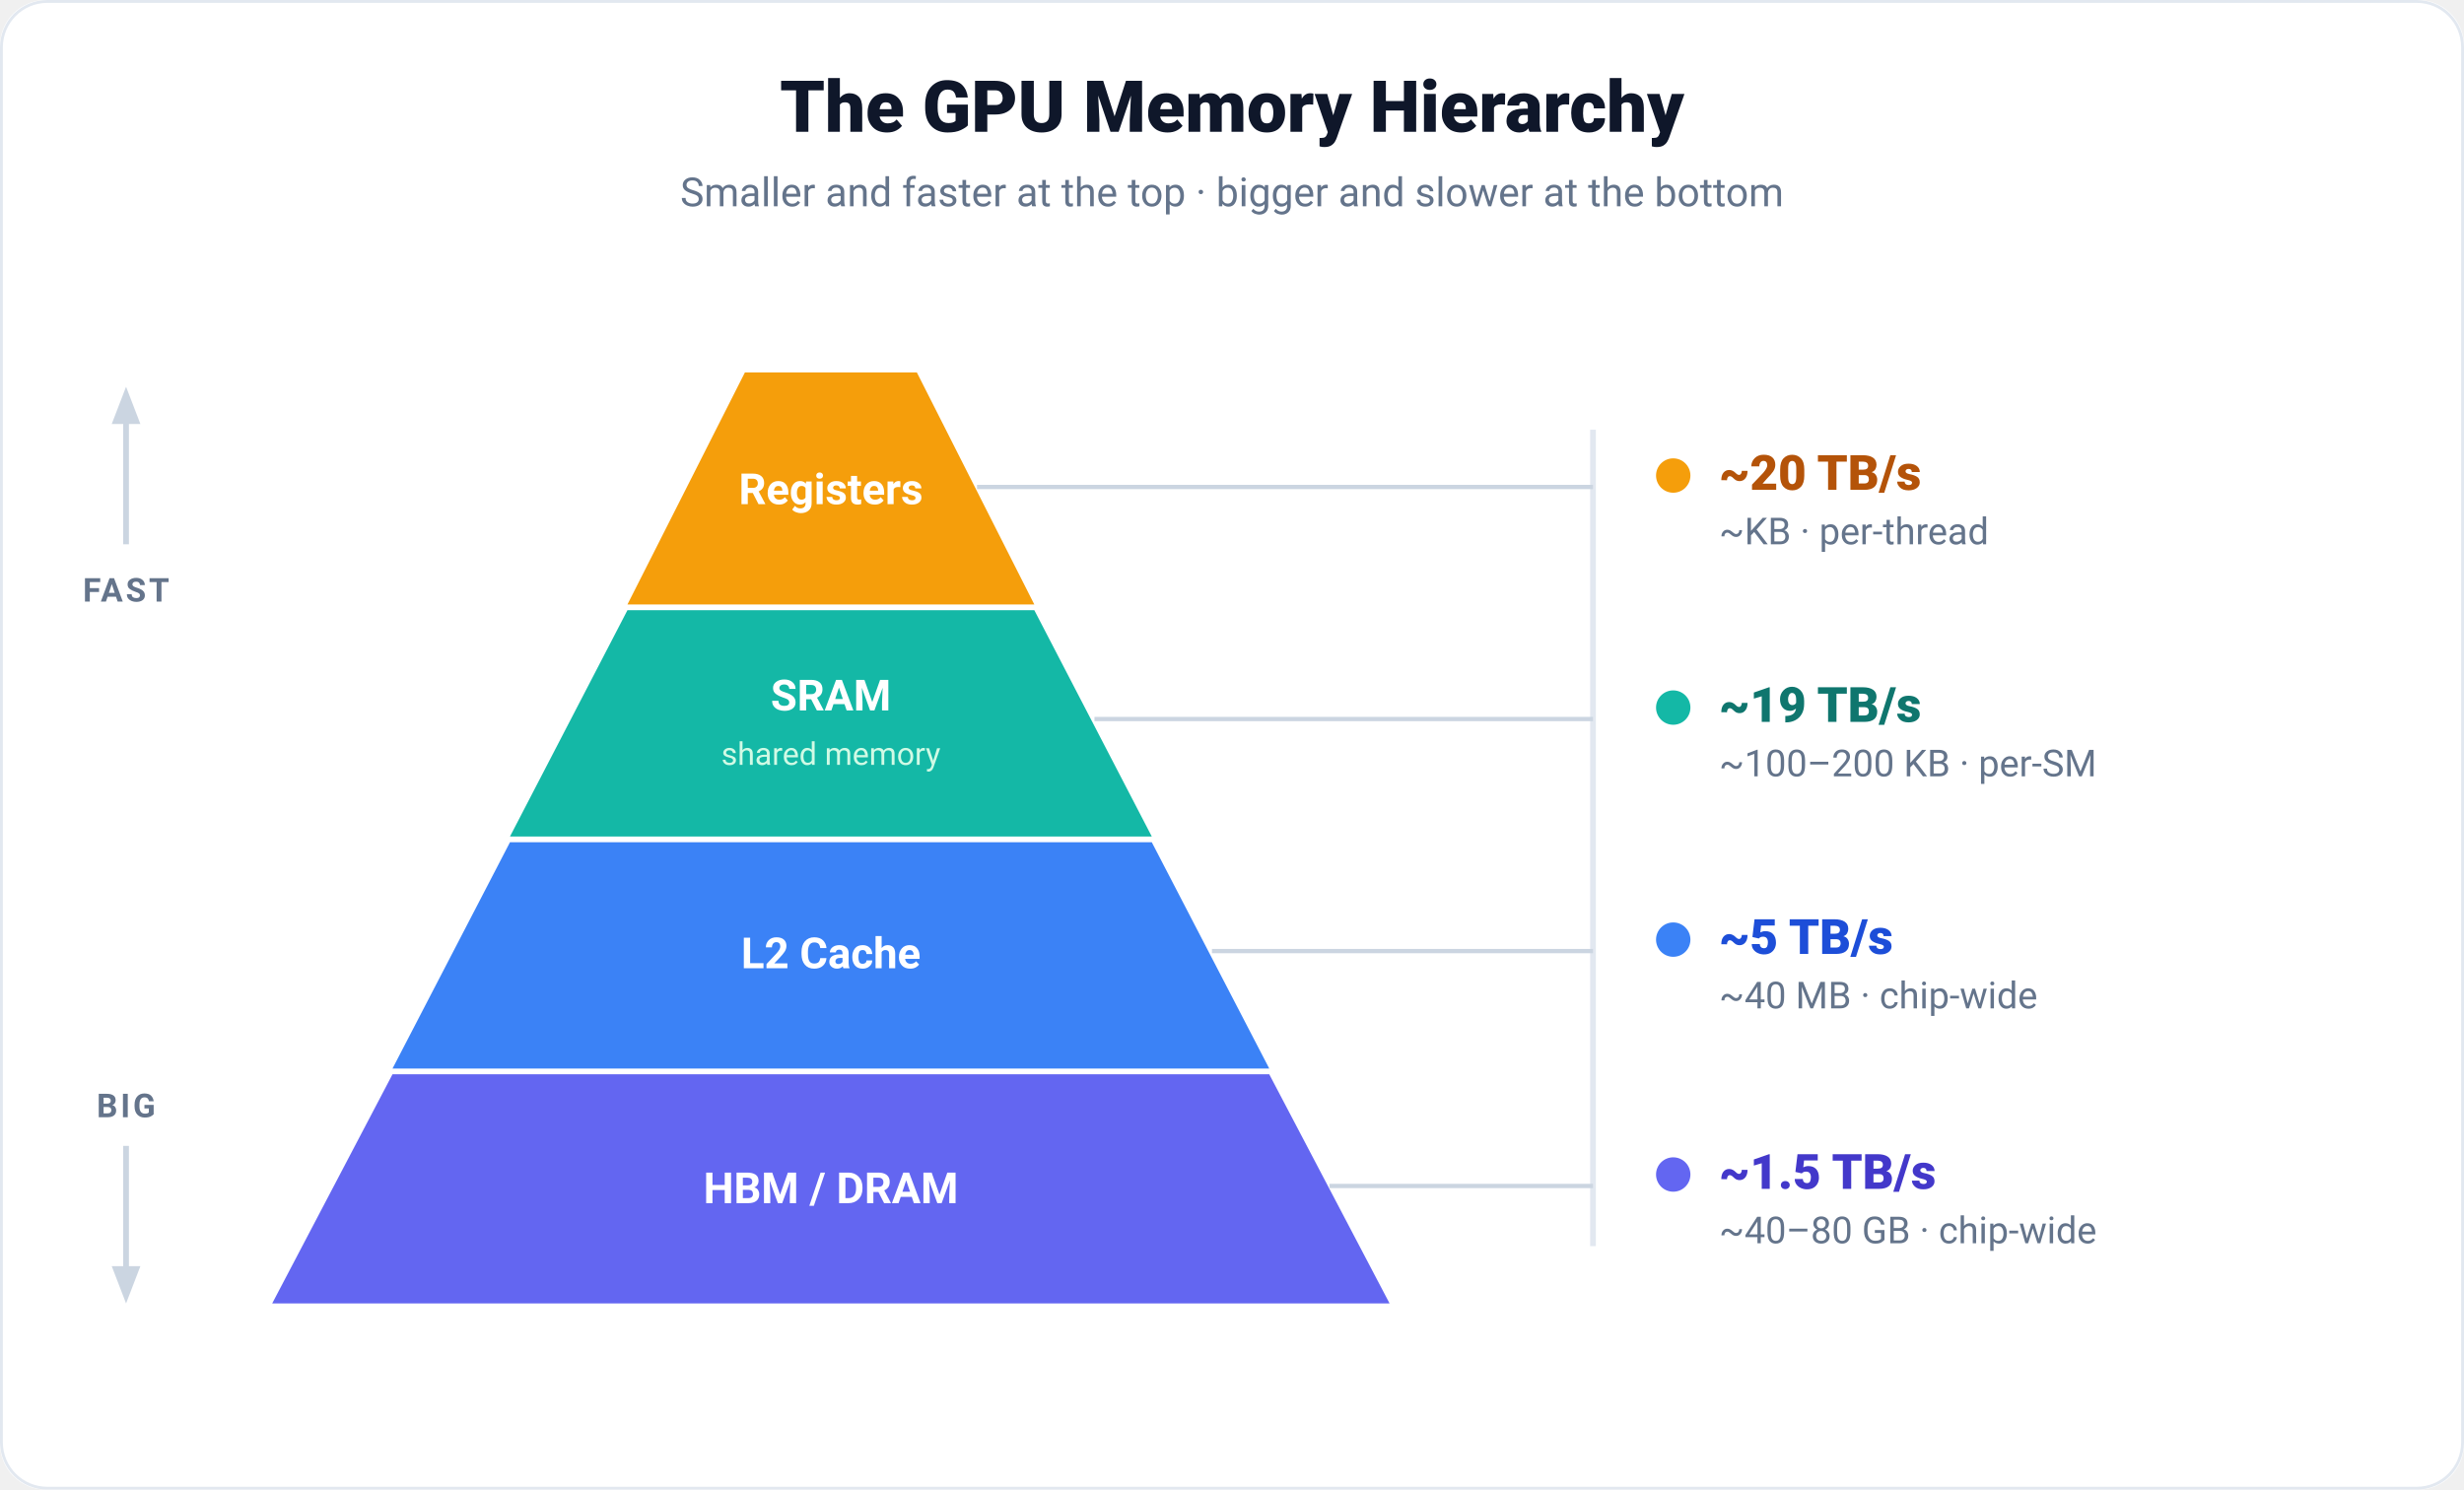
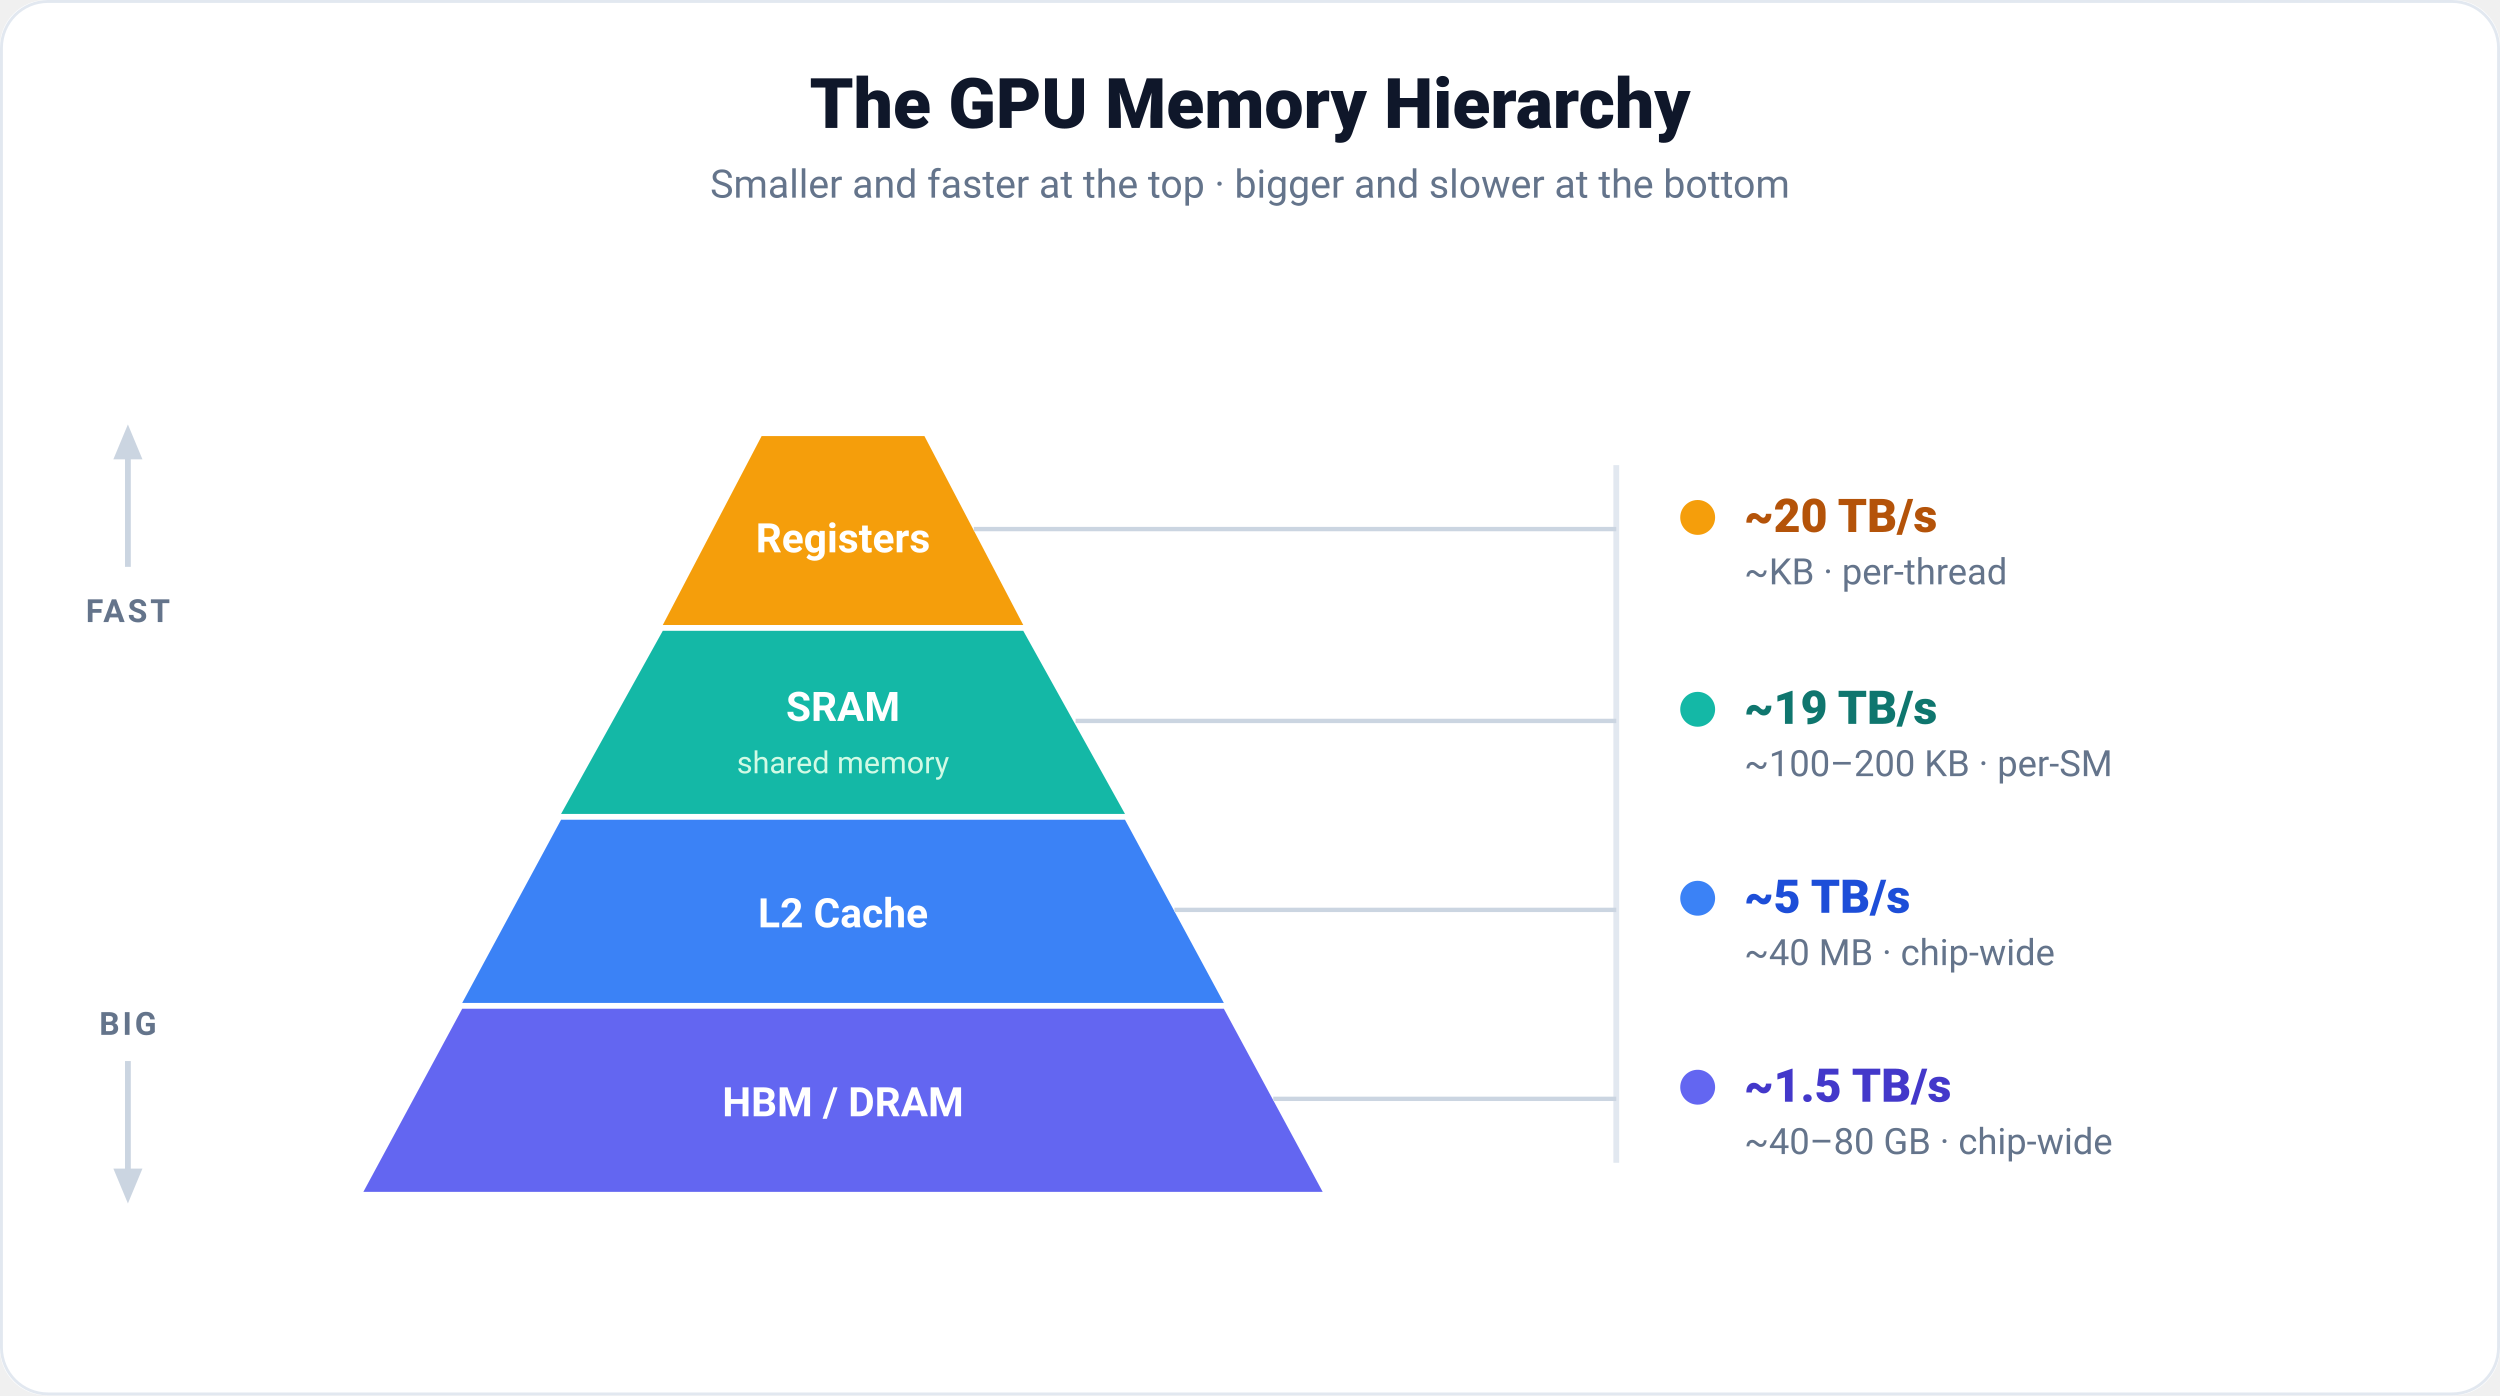
- <svg xmlns="http://www.w3.org/2000/svg" viewBox="0 0 860 520" font-family="ui-sans-serif, system-ui, -apple-system, Segoe UI, Roboto, sans-serif">
-   <rect x="0" y="0" width="860" height="520" rx="16" fill="#ffffff" />
-   <rect x="0.5" y="0.5" width="859" height="519" rx="16" fill="none" stroke="#e2e8f0" />
-   <text x="430" y="46" text-anchor="middle" font-size="25" font-weight="800" fill="#0f172a">The GPU Memory Hierarchy</text>
-   <text x="430" y="72" text-anchor="middle" font-size="14" fill="#64748b">Smaller and faster at the top · bigger and slower at the bottom</text>
+ <svg xmlns="http://www.w3.org/2000/svg" viewBox="0 0 860 480" font-family="ui-sans-serif, system-ui, -apple-system, Segoe UI, Roboto, sans-serif">
+   <rect x="0" y="0" width="860" height="480" rx="16" fill="#ffffff" />
+   <rect x="0.5" y="0.5" width="859" height="479" rx="16" fill="none" stroke="#e2e8f0" />
+   <text x="430" y="44" text-anchor="middle" font-size="24" font-weight="800" fill="#0f172a">The GPU Memory Hierarchy</text>
+   <text x="430" y="68" text-anchor="middle" font-size="13.5" fill="#64748b">Smaller and faster at the top · bigger and slower at the bottom</text>
  <g>
-     <line x1="44" y1="190" x2="44" y2="145" stroke="#cbd5e1" stroke-width="2" />
-     <polygon points="44,135 39,148 49,148" fill="#cbd5e1" />
-     <text x="44" y="210" text-anchor="middle" font-size="11.5" font-weight="700" fill="#64748b" letter-spacing="1">FAST</text>
-     <line x1="44" y1="400" x2="44" y2="445" stroke="#cbd5e1" stroke-width="2" />
-     <polygon points="44,455 39,442 49,442" fill="#cbd5e1" />
-     <text x="44" y="390" text-anchor="middle" font-size="11.5" font-weight="700" fill="#64748b" letter-spacing="1">BIG</text>
+     <line x1="44" y1="195" x2="44" y2="155" stroke="#cbd5e1" stroke-width="2" />
+     <polygon points="44,146 39,158 49,158" fill="#cbd5e1" />
+     <text x="44" y="214" text-anchor="middle" font-size="11" font-weight="700" fill="#64748b" letter-spacing="1">FAST</text>
+     <line x1="44" y1="365" x2="44" y2="405" stroke="#cbd5e1" stroke-width="2" />
+     <polygon points="44,414 39,402 49,402" fill="#cbd5e1" />
+     <text x="44" y="356" text-anchor="middle" font-size="11" font-weight="700" fill="#64748b" letter-spacing="1">BIG</text>
  </g>
-   <polygon points="260,130 320,130 361,211 219,211" fill="#f59e0b" />
-   <text x="290" y="176" text-anchor="middle" font-size="15" font-weight="700" fill="#ffffff">Registers</text>
-   <polygon points="219,213 361,213 402,292 178,292" fill="#14b8a6" />
-   <text x="290" y="248" text-anchor="middle" font-size="15" font-weight="700" fill="#ffffff">SRAM</text>
-   <text x="290" y="267" text-anchor="middle" font-size="11" fill="#d1fae5">shared memory</text>
-   <polygon points="178,294 402,294 443,373 137,373" fill="#3b82f6" />
-   <text x="290" y="338" text-anchor="middle" font-size="15" font-weight="700" fill="#ffffff">L2 Cache</text>
-   <polygon points="137,375 443,375 485,455 95,455" fill="#6366f1" />
-   <text x="290" y="420" text-anchor="middle" font-size="15" font-weight="700" fill="#ffffff">HBM / DRAM</text>
-   <line x1="556" y1="150" x2="556" y2="435" stroke="#e2e8f0" stroke-width="2" />
+   <polygon points="262,150 318,150 352,215 228,215" fill="#f59e0b" />
+   <text x="290" y="190" text-anchor="middle" font-size="14" font-weight="700" fill="#ffffff">Registers</text>
+   <polygon points="228,217 352,217 387,280 193,280" fill="#14b8a6" />
+   <text x="290" y="248" text-anchor="middle" font-size="14" font-weight="700" fill="#ffffff">SRAM</text>
+   <text x="290" y="266" text-anchor="middle" font-size="10.5" fill="#d1fae5">shared memory</text>
+   <polygon points="193,282 387,282 421,345 159,345" fill="#3b82f6" />
+   <text x="290" y="319" text-anchor="middle" font-size="14" font-weight="700" fill="#ffffff">L2 Cache</text>
+   <polygon points="159,347 421,347 455,410 125,410" fill="#6366f1" />
+   <text x="290" y="384" text-anchor="middle" font-size="14" font-weight="700" fill="#ffffff">HBM / DRAM</text>
+   <line x1="556" y1="160" x2="556" y2="400" stroke="#e2e8f0" stroke-width="2" />
  <g stroke="#cbd5e1" stroke-width="1.5">
-     <line x1="341" y1="170" x2="556" y2="170" />
-     <line x1="382" y1="251" x2="556" y2="251" />
-     <line x1="423" y1="332" x2="556" y2="332" />
-     <line x1="464" y1="414" x2="556" y2="414" />
+     <line x1="335" y1="182" x2="556" y2="182" />
+     <line x1="370" y1="248" x2="556" y2="248" />
+     <line x1="404" y1="313" x2="556" y2="313" />
+     <line x1="438" y1="378" x2="556" y2="378" />
  </g>
-   <circle cx="584" cy="166" r="6" fill="#f59e0b" />
-   <text x="600" y="171" font-size="17" font-weight="800" fill="#b45309">~20 TB/s</text>
-   <text x="600" y="190" font-size="13" fill="#64748b">~KB · per-thread</text>
-   <circle cx="584" cy="247" r="6" fill="#14b8a6" />
-   <text x="600" y="252" font-size="17" font-weight="800" fill="#0f766e">~19 TB/s</text>
-   <text x="600" y="271" font-size="13" fill="#64748b">~100–200 KB · per-SM</text>
-   <circle cx="584" cy="328" r="6" fill="#3b82f6" />
-   <text x="600" y="333" font-size="17" font-weight="800" fill="#1d4ed8">~5 TB/s</text>
-   <text x="600" y="352" font-size="13" fill="#64748b">~40 MB · chip-wide</text>
-   <circle cx="584" cy="410" r="6" fill="#6366f1" />
-   <text x="600" y="415" font-size="17" font-weight="800" fill="#4338ca">~1.5 TB/s</text>
-   <text x="600" y="434" font-size="13" fill="#64748b">~40–80 GB · chip-wide</text>
+   <circle cx="584" cy="178" r="6" fill="#f59e0b" />
+   <text x="600" y="183" font-size="16" font-weight="800" fill="#b45309">~20 TB/s</text>
+   <text x="600" y="201" font-size="12.5" fill="#64748b">~KB · per-thread</text>
+   <circle cx="584" cy="244" r="6" fill="#14b8a6" />
+   <text x="600" y="249" font-size="16" font-weight="800" fill="#0f766e">~19 TB/s</text>
+   <text x="600" y="267" font-size="12.5" fill="#64748b">~100–200 KB · per-SM</text>
+   <circle cx="584" cy="309" r="6" fill="#3b82f6" />
+   <text x="600" y="314" font-size="16" font-weight="800" fill="#1d4ed8">~5 TB/s</text>
+   <text x="600" y="332" font-size="12.5" fill="#64748b">~40 MB · chip-wide</text>
+   <circle cx="584" cy="374" r="6" fill="#6366f1" />
+   <text x="600" y="379" font-size="16" font-weight="800" fill="#4338ca">~1.5 TB/s</text>
+   <text x="600" y="397" font-size="12.5" fill="#64748b">~40–80 GB · chip-wide</text>
</svg>
